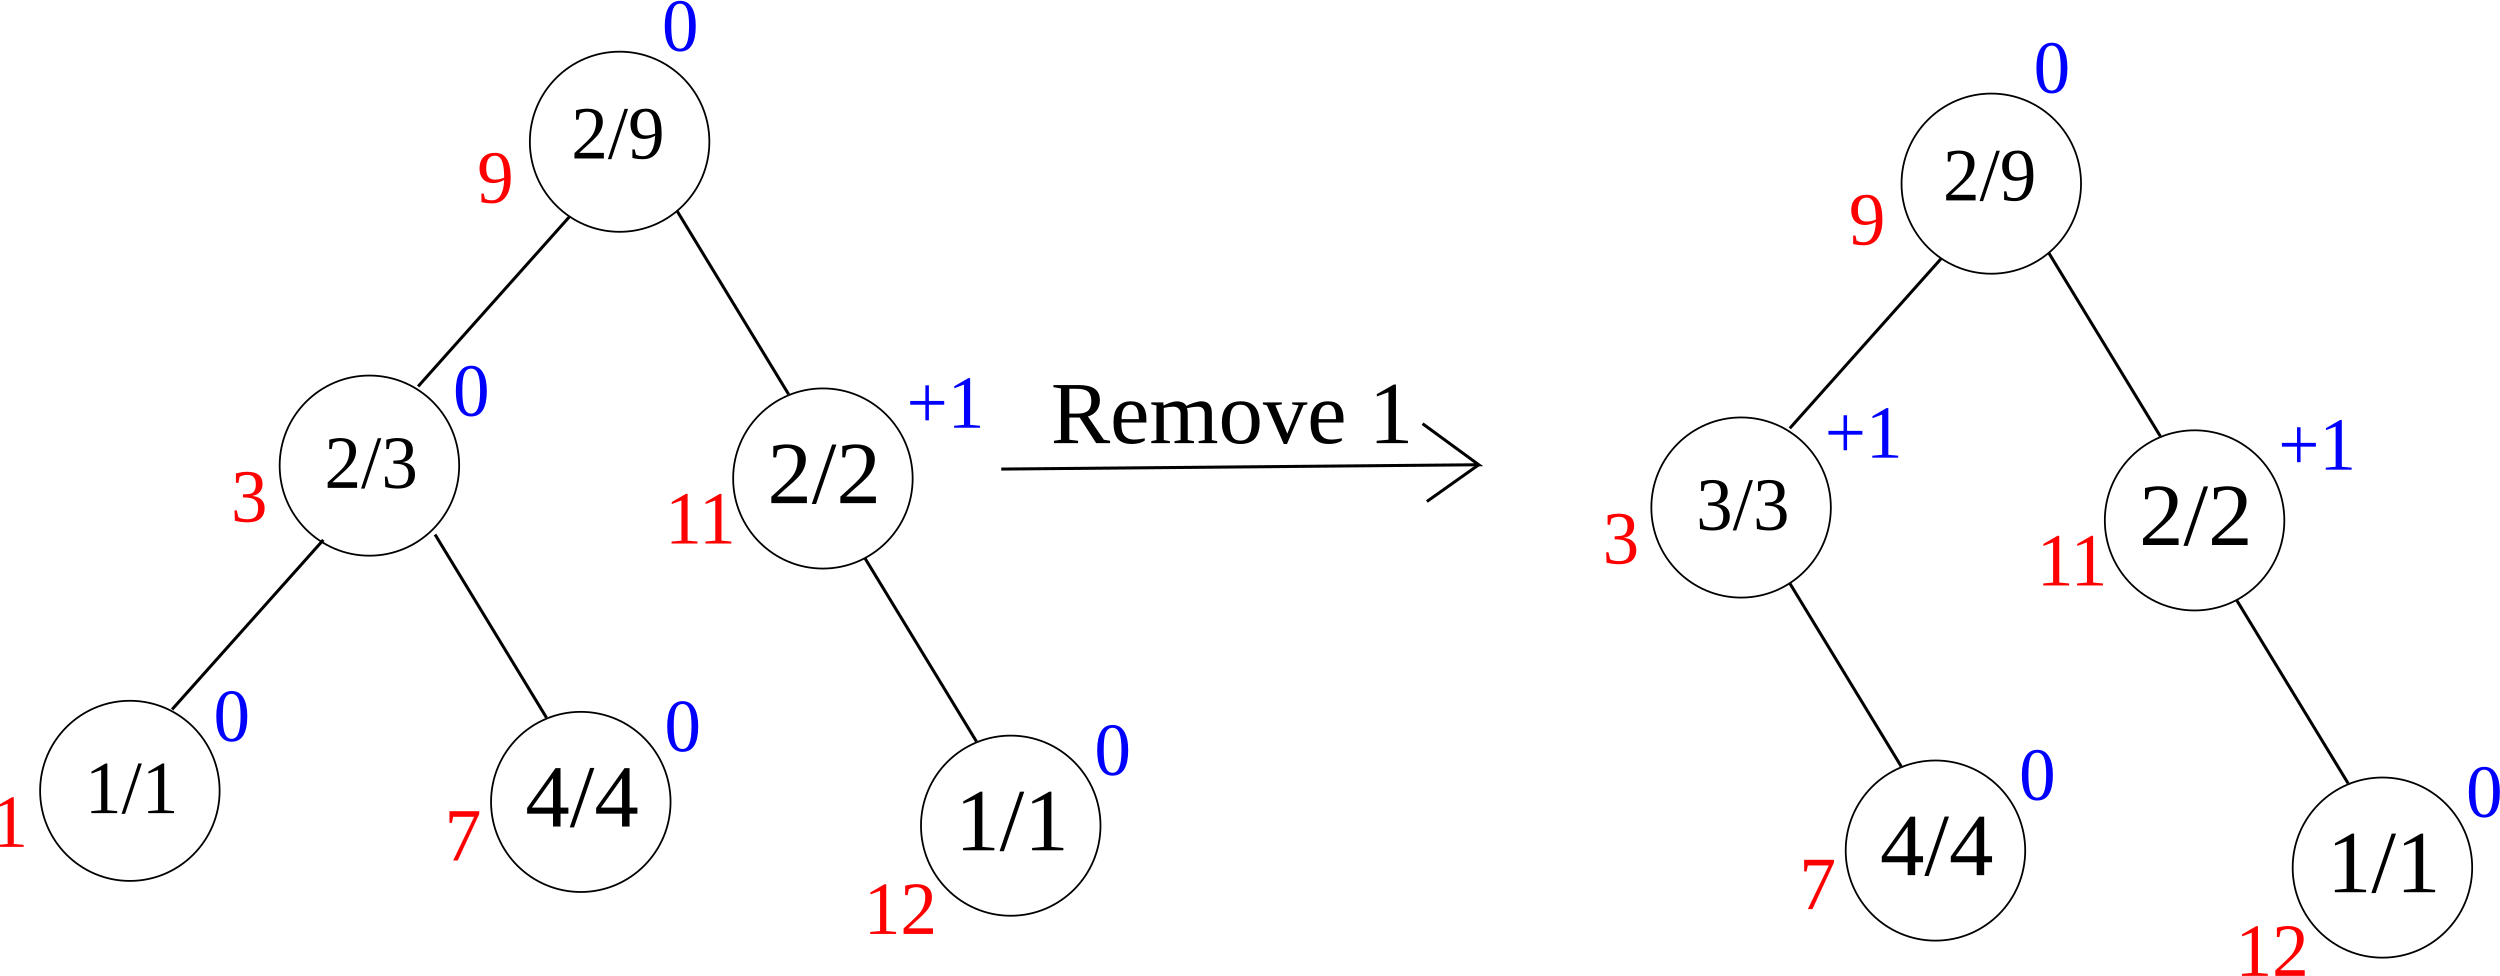
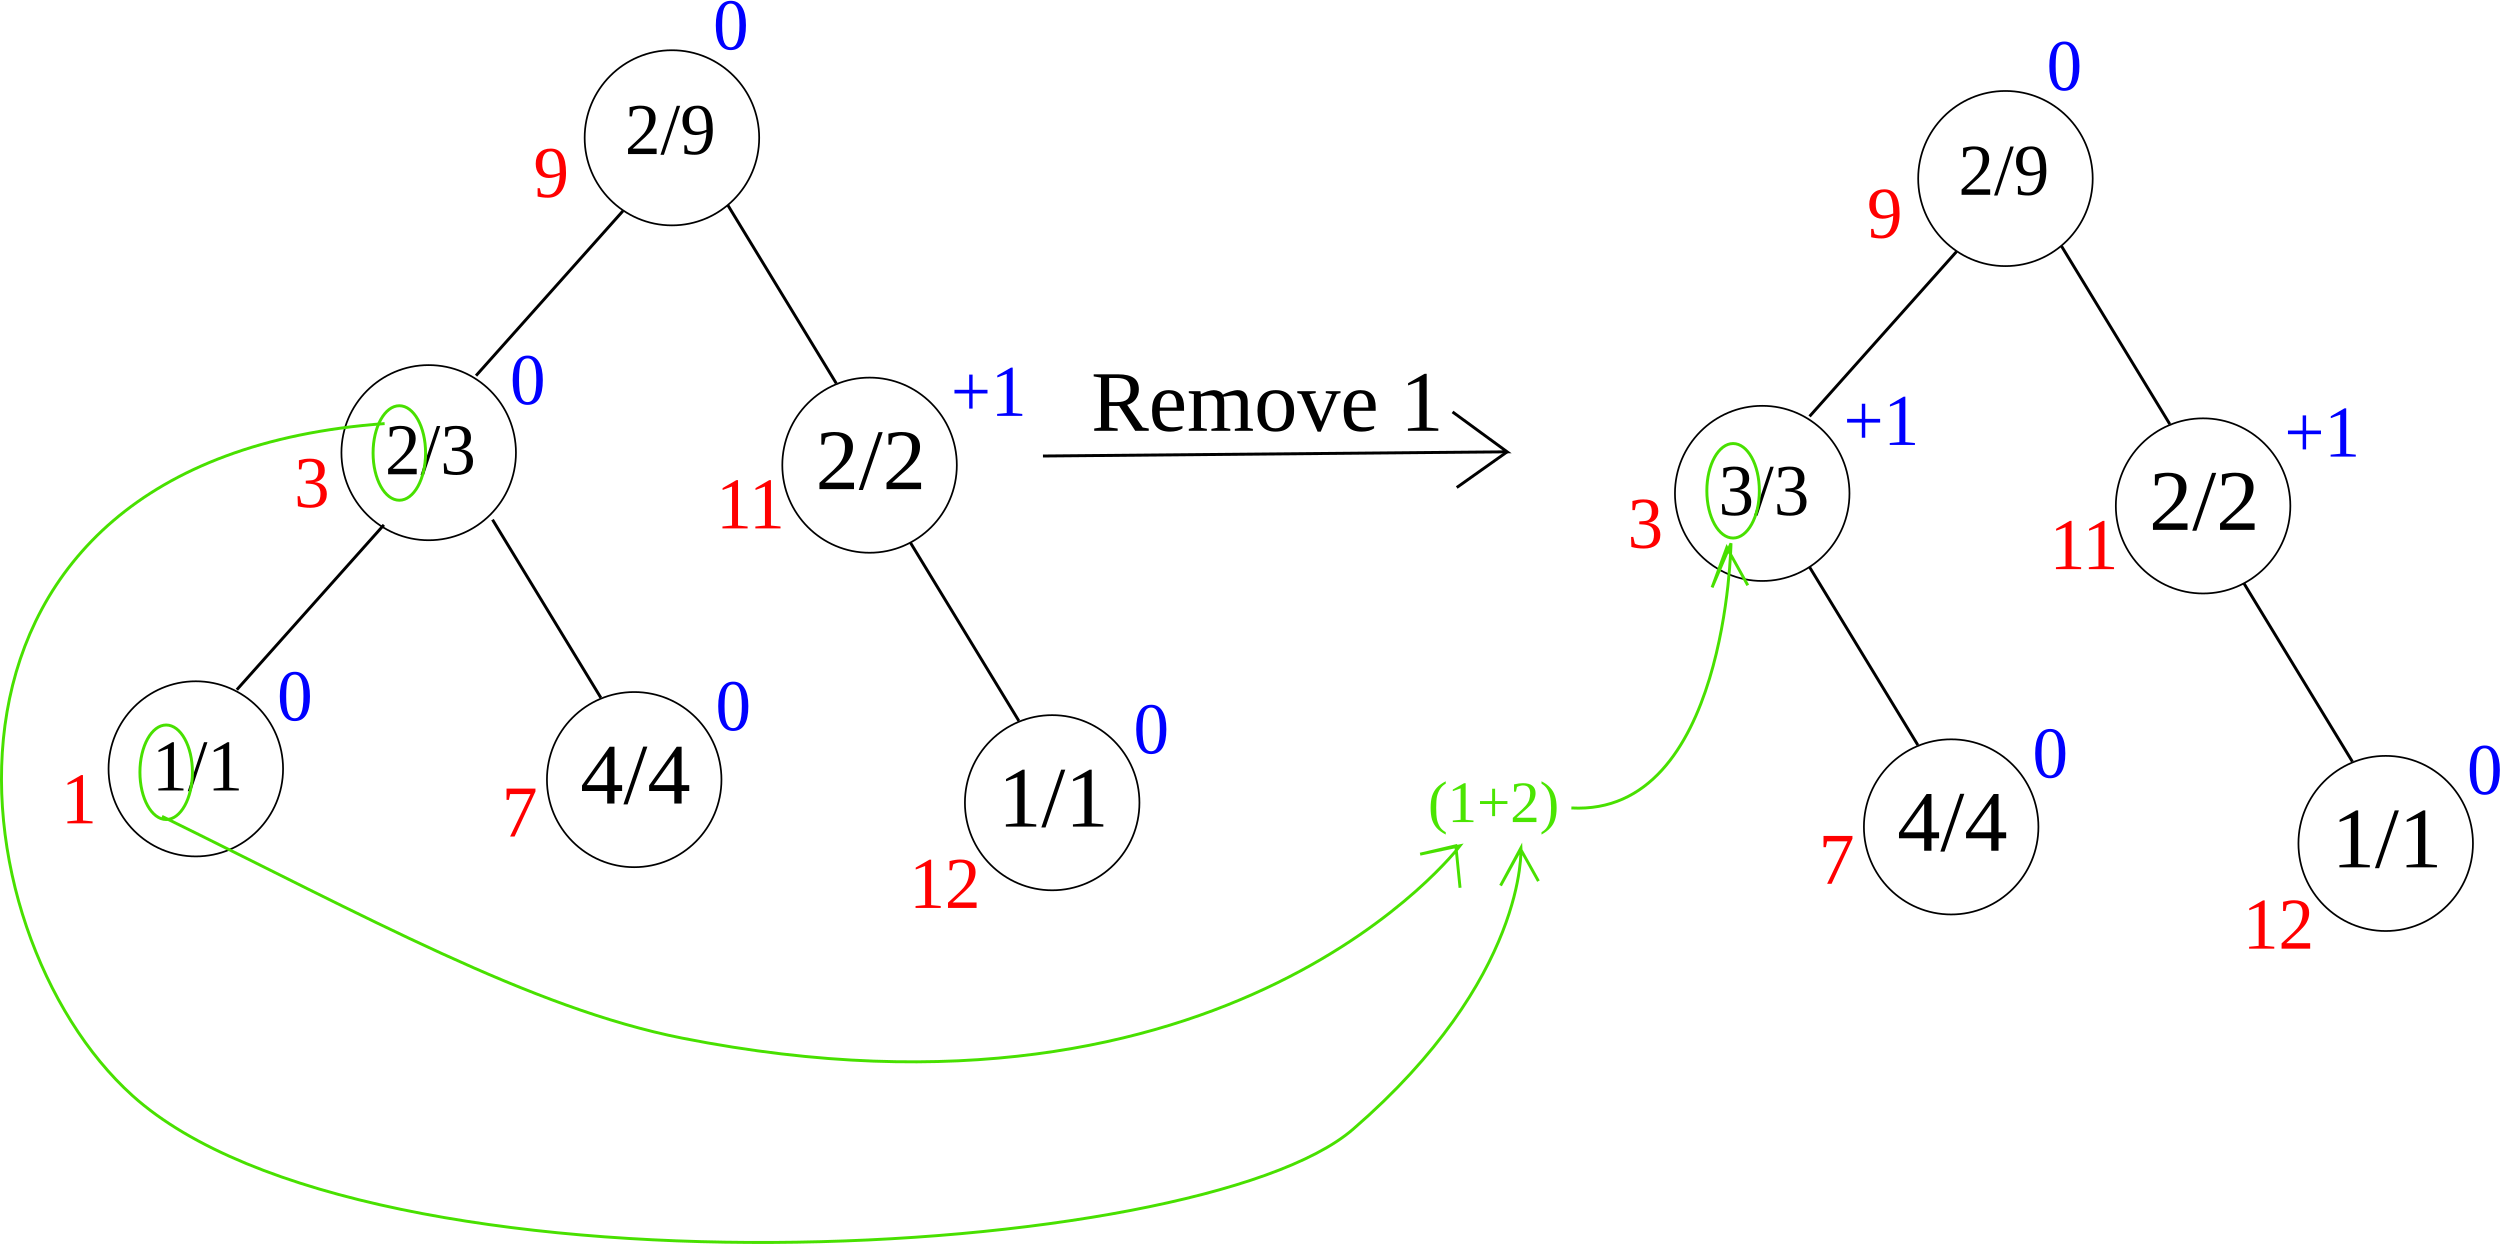
- <svg xmlns="http://www.w3.org/2000/svg" width="218.682mm" height="85.359mm" viewBox="0 0 218.682 85.359" version="1.1" id="svg972">
+ <svg xmlns="http://www.w3.org/2000/svg" width="224.94mm" height="111.924mm" viewBox="0 0 224.94 111.924" version="1.1" id="svg972">
  <defs id="defs966" />
-   <g id="layer1" transform="translate(-103.2274,-29.81108)">
+   <g id="layer1" transform="translate(-96.96916,-29.81108)">
    <path style="fill:none;stroke:#000000;stroke-width:0.265px;stroke-linecap:butt;stroke-linejoin:miter;stroke-opacity:1" d="m 190.81,70.842 41.766,-0.378 -4.914,-3.591" id="path753" />
    <path style="fill:none;stroke:#000000;stroke-width:0.265px;stroke-linecap:butt;stroke-linejoin:miter;stroke-opacity:1" d="m 232.576,70.464 -4.536,3.213" id="path755" />
    <text xml:space="preserve" style="font-style:normal;font-variant:normal;font-weight:normal;font-stretch:normal;font-size:7.761px;line-height:1.25;font-family:'Times New Roman';-inkscape-font-specification:'Times New Roman, Normal';font-variant-ligatures:normal;font-variant-caps:normal;font-variant-numeric:normal;font-feature-settings:normal;text-align:start;letter-spacing:0px;word-spacing:0px;writing-mode:lr-tb;text-anchor:start;fill:#000000;fill-opacity:1;stroke:none;stroke-width:0.265" x="195.157" y="68.574" id="text759">
      <tspan id="tspan757" x="195.157" y="68.574" style="stroke-width:0.265">Remove 1</tspan>
    </text>
    <flowRoot xml:space="preserve" id="flowRoot1133" style="font-style:normal;font-variant:normal;font-weight:normal;font-stretch:normal;font-size:29.333px;line-height:1.25;font-family:'Times New Roman';-inkscape-font-specification:'Times New Roman, Normal';font-variant-ligatures:normal;font-variant-caps:normal;font-variant-numeric:normal;font-feature-settings:normal;text-align:start;letter-spacing:0px;word-spacing:0px;writing-mode:lr-tb;text-anchor:start;fill:#000000;fill-opacity:1;stroke:none">
      <flowRegion id="flowRegion1135">
        <rect id="rect1137" width="305.714" height="241.429" x="-41.429" y="126.805" />
      </flowRegion>
      <flowPara id="flowPara1139" />
    </flowRoot>
    <ellipse style="opacity:1;fill:none;fill-opacity:1;fill-rule:nonzero;stroke:#000000;stroke-width:0.157;stroke-miterlimit:4;stroke-dasharray:none;stroke-opacity:1;paint-order:stroke markers fill" id="path815-5-2-1-4-0" cx="175.209" cy="71.666" rx="7.851" ry="7.879" />
    <text xml:space="preserve" style="font-style:normal;font-variant:normal;font-weight:normal;font-stretch:normal;font-size:7.761px;line-height:1.25;font-family:'Times New Roman';-inkscape-font-specification:'Times New Roman, Normal';font-variant-ligatures:normal;font-variant-caps:normal;font-variant-numeric:normal;font-feature-settings:normal;text-align:start;letter-spacing:0px;word-spacing:0px;writing-mode:lr-tb;text-anchor:start;fill:#000000;fill-opacity:1;stroke:none;stroke-width:0.265" x="170.356" y="73.817" id="text715-8">
      <tspan id="tspan713-2" x="170.356" y="73.817" style="stroke-width:0.265">2/2</tspan>
    </text>
    <text xml:space="preserve" style="font-style:normal;font-variant:normal;font-weight:normal;font-stretch:normal;font-size:6.488px;line-height:1.25;font-family:'Times New Roman';-inkscape-font-specification:'Times New Roman, Normal';font-variant-ligatures:normal;font-variant-caps:normal;font-variant-numeric:normal;font-feature-settings:normal;text-align:start;letter-spacing:0px;word-spacing:0px;writing-mode:lr-tb;text-anchor:start;fill:#0000ff;fill-opacity:1;stroke:none;stroke-width:0.221" x="185.152" y="66.274" id="text116-8-8-3-3" transform="scale(0.9858038,1.014401)">
      <tspan id="tspan114-5-4-8-9" x="185.152" y="66.274" style="fill:#0000ff;stroke-width:0.221">+1</tspan>
    </text>
    <text xml:space="preserve" style="font-style:normal;font-variant:normal;font-weight:normal;font-stretch:normal;font-size:6.488px;line-height:1.25;font-family:'Times New Roman';-inkscape-font-specification:'Times New Roman, Normal';font-variant-ligatures:normal;font-variant-caps:normal;font-variant-numeric:normal;font-feature-settings:normal;text-align:start;letter-spacing:0px;word-spacing:0px;writing-mode:lr-tb;text-anchor:start;fill:#ff0000;fill-opacity:1;stroke:none;stroke-width:0.221" x="163.742" y="76.257" id="text88-2-2-1" transform="scale(0.9858038,1.014401)">
      <tspan id="tspan86-9-4-9" x="163.742" y="76.257" style="fill:#ff0000;stroke-width:0.221">11</tspan>
    </text>
    <ellipse style="opacity:1;fill:none;fill-opacity:1;fill-rule:nonzero;stroke:#000000;stroke-width:0.157;stroke-miterlimit:4;stroke-dasharray:none;stroke-opacity:1;paint-order:stroke markers fill" id="path815-2-2-8" cx="157.426" cy="42.21" rx="7.851" ry="7.879" />
    <ellipse style="opacity:1;fill:none;fill-opacity:1;fill-rule:nonzero;stroke:#000000;stroke-width:0.157;stroke-miterlimit:4;stroke-dasharray:none;stroke-opacity:1;paint-order:stroke markers fill" id="path815-6-0-8-0" cx="135.541" cy="70.54" rx="7.851" ry="7.879" />
    <text xml:space="preserve" style="font-style:normal;font-variant:normal;font-weight:normal;font-stretch:normal;font-size:6.488px;line-height:1.25;font-family:'Times New Roman';-inkscape-font-specification:'Times New Roman, Normal';font-variant-ligatures:normal;font-variant-caps:normal;font-variant-numeric:normal;font-feature-settings:normal;text-align:start;letter-spacing:0px;word-spacing:0px;writing-mode:lr-tb;text-anchor:start;fill:#000000;fill-opacity:1;stroke:none;stroke-width:0.221" x="155.408" y="43.056" id="text68-5-0-2" transform="scale(0.9858038,1.014401)">
      <tspan id="tspan66-7-7-2" x="155.408" y="43.056" style="stroke-width:0.221">2/9</tspan>
    </text>
    <text xml:space="preserve" style="font-style:normal;font-variant:normal;font-weight:normal;font-stretch:normal;font-size:6.488px;line-height:1.25;font-family:'Times New Roman';-inkscape-font-specification:'Times New Roman, Normal';font-variant-ligatures:normal;font-variant-caps:normal;font-variant-numeric:normal;font-feature-settings:normal;text-align:start;letter-spacing:0px;word-spacing:0px;writing-mode:lr-tb;text-anchor:start;fill:#000000;fill-opacity:1;stroke:none;stroke-width:0.221" x="133.508" y="71.459" id="text76-5-2-7" transform="scale(0.9858038,1.014401)">
      <tspan id="tspan74-3-3-6" x="133.508" y="71.459" style="stroke-width:0.221">2/3</tspan>
    </text>
    <text xml:space="preserve" style="font-style:normal;font-variant:normal;font-weight:normal;font-stretch:normal;font-size:6.488px;line-height:1.25;font-family:'Times New Roman';-inkscape-font-specification:'Times New Roman, Normal';font-variant-ligatures:normal;font-variant-caps:normal;font-variant-numeric:normal;font-feature-settings:normal;text-align:start;letter-spacing:0px;word-spacing:0px;writing-mode:lr-tb;text-anchor:start;fill:#ff0000;fill-opacity:1;stroke:none;stroke-width:0.221" x="147.06" y="46.866" id="text88-2-6-5" transform="scale(0.9858038,1.014401)">
      <tspan id="tspan86-9-49-1" x="147.06" y="46.866" style="fill:#ff0000;stroke-width:0.221">9</tspan>
    </text>
    <text xml:space="preserve" style="font-style:normal;font-variant:normal;font-weight:normal;font-stretch:normal;font-size:6.488px;line-height:1.25;font-family:'Times New Roman';-inkscape-font-specification:'Times New Roman, Normal';font-variant-ligatures:normal;font-variant-caps:normal;font-variant-numeric:normal;font-feature-settings:normal;text-align:start;letter-spacing:0px;word-spacing:0px;writing-mode:lr-tb;text-anchor:start;fill:#ff0000;fill-opacity:1;stroke:none;stroke-width:0.221" x="125.21" y="74.369" id="text92-8-2-5" transform="scale(0.9858038,1.014401)">
      <tspan id="tspan90-4-8-3" x="125.21" y="74.369" style="fill:#ff0000;stroke-width:0.221">3</tspan>
    </text>
    <text xml:space="preserve" style="font-style:normal;font-variant:normal;font-weight:normal;font-stretch:normal;font-size:6.488px;line-height:1.25;font-family:'Times New Roman';-inkscape-font-specification:'Times New Roman, Normal';font-variant-ligatures:normal;font-variant-caps:normal;font-variant-numeric:normal;font-feature-settings:normal;text-align:start;letter-spacing:0px;word-spacing:0px;writing-mode:lr-tb;text-anchor:start;fill:#0000ff;fill-opacity:1;stroke:none;stroke-width:0.221" x="163.448" y="33.772" id="text104-0-3-3" transform="scale(0.9858038,1.014401)">
      <tspan id="tspan102-9-6-0" x="163.448" y="33.772" style="fill:#0000ff;stroke-width:0.221">0</tspan>
      <tspan x="163.448" y="41.882" style="fill:#0000ff;stroke-width:0.221" id="tspan1131-0" />
    </text>
    <text xml:space="preserve" style="font-style:normal;font-variant:normal;font-weight:normal;font-stretch:normal;font-size:6.488px;line-height:1.25;font-family:'Times New Roman';-inkscape-font-specification:'Times New Roman, Normal';font-variant-ligatures:normal;font-variant-caps:normal;font-variant-numeric:normal;font-feature-settings:normal;text-align:start;letter-spacing:0px;word-spacing:0px;writing-mode:lr-tb;text-anchor:start;fill:#0000ff;fill-opacity:1;stroke:none;stroke-width:0.221" x="144.912" y="65.241" id="text116-8-8-8-9" transform="scale(0.9858038,1.014401)">
      <tspan id="tspan114-5-4-2-0" x="144.912" y="65.241" style="fill:#0000ff;stroke-width:0.221">0</tspan>
    </text>
    <path style="fill:none;stroke:#000000;stroke-width:0.265px;stroke-linecap:butt;stroke-linejoin:miter;stroke-opacity:1" d="M 153.031,48.777 139.801,63.611" id="path956-6-2" />
    <path style="fill:none;stroke:#000000;stroke-width:0.265px;stroke-linecap:butt;stroke-linejoin:miter;stroke-opacity:1" d="m 162.46,48.275 9.755,16.036" id="path1129-8" />
    <flowRoot xml:space="preserve" id="flowRoot1225" style="font-style:normal;font-variant:normal;font-weight:normal;font-stretch:normal;font-size:29.333px;line-height:1.25;font-family:'Times New Roman';-inkscape-font-specification:'Times New Roman, Normal';font-variant-ligatures:normal;font-variant-caps:normal;font-variant-numeric:normal;font-feature-settings:normal;text-align:start;letter-spacing:0px;word-spacing:0px;writing-mode:lr-tb;text-anchor:start;fill:#000000;fill-opacity:1;stroke:none">
      <flowRegion id="flowRegion1227">
        <rect id="rect1229" width="182.857" height="149.286" x="407.143" y="203.948" />
      </flowRegion>
      <flowPara id="flowPara1231" />
    </flowRoot>
    <ellipse style="opacity:1;fill:none;fill-opacity:1;fill-rule:nonzero;stroke:#000000;stroke-width:0.157;stroke-miterlimit:4;stroke-dasharray:none;stroke-opacity:1;paint-order:stroke markers fill" id="path815-6-0-8-0-7" cx="114.587" cy="98.989" rx="7.851" ry="7.879" />
    <text xml:space="preserve" style="font-style:normal;font-variant:normal;font-weight:normal;font-stretch:normal;font-size:6.488px;line-height:1.25;font-family:'Times New Roman';-inkscape-font-specification:'Times New Roman, Normal';font-variant-ligatures:normal;font-variant-caps:normal;font-variant-numeric:normal;font-feature-settings:normal;text-align:start;letter-spacing:0px;word-spacing:0px;writing-mode:lr-tb;text-anchor:start;fill:#000000;fill-opacity:1;stroke:none;stroke-width:0.221" x="112.252" y="99.504" id="text76-5-2-7-7" transform="scale(0.9858038,1.014401)">
      <tspan id="tspan74-3-3-6-0" x="112.252" y="99.504" style="stroke-width:0.221">1/1</tspan>
    </text>
    <text xml:space="preserve" style="font-style:normal;font-variant:normal;font-weight:normal;font-stretch:normal;font-size:6.488px;line-height:1.25;font-family:'Times New Roman';-inkscape-font-specification:'Times New Roman, Normal';font-variant-ligatures:normal;font-variant-caps:normal;font-variant-numeric:normal;font-feature-settings:normal;text-align:start;letter-spacing:0px;word-spacing:0px;writing-mode:lr-tb;text-anchor:start;fill:#ff0000;fill-opacity:1;stroke:none;stroke-width:0.221" x="103.954" y="102.414" id="text92-8-2-5-0" transform="scale(0.9858038,1.014401)">
      <tspan id="tspan90-4-8-3-4" x="103.954" y="102.414" style="fill:#ff0000;stroke-width:0.221">1</tspan>
    </text>
    <text xml:space="preserve" style="font-style:normal;font-variant:normal;font-weight:normal;font-stretch:normal;font-size:6.488px;line-height:1.25;font-family:'Times New Roman';-inkscape-font-specification:'Times New Roman, Normal';font-variant-ligatures:normal;font-variant-caps:normal;font-variant-numeric:normal;font-feature-settings:normal;text-align:start;letter-spacing:0px;word-spacing:0px;writing-mode:lr-tb;text-anchor:start;fill:#0000ff;fill-opacity:1;stroke:none;stroke-width:0.221" x="123.656" y="93.286" id="text116-8-8-8-9-7" transform="scale(0.9858038,1.014401)">
      <tspan id="tspan114-5-4-2-0-3" x="123.656" y="93.286" style="fill:#0000ff;stroke-width:0.221">0</tspan>
    </text>
    <path style="fill:none;stroke:#000000;stroke-width:0.265px;stroke-linecap:butt;stroke-linejoin:miter;stroke-opacity:1" d="m 131.509,77.037 -13.23,14.833" id="path956-6-2-3" />
    <text xml:space="preserve" style="font-style:normal;font-variant:normal;font-weight:normal;font-stretch:normal;font-size:7.761px;line-height:1.25;font-family:'Times New Roman';-inkscape-font-specification:'Times New Roman, Normal';font-variant-ligatures:normal;font-variant-caps:normal;font-variant-numeric:normal;font-feature-settings:normal;text-align:start;letter-spacing:0px;word-spacing:0px;writing-mode:lr-tb;text-anchor:start;fill:#000000;fill-opacity:1;stroke:none;stroke-width:0.265" x="134.282" y="89.371" id="text4800">
      <tspan id="tspan4798" x="134.282" y="96.26" style="stroke-width:0.265" />
    </text>
    <ellipse style="opacity:1;fill:none;fill-opacity:1;fill-rule:nonzero;stroke:#000000;stroke-width:0.157;stroke-miterlimit:4;stroke-dasharray:none;stroke-opacity:1;paint-order:stroke markers fill" id="path815-5-2-1-4-0-3" cx="154.032" cy="99.957" rx="7.851" ry="7.879" />
    <text xml:space="preserve" style="font-style:normal;font-variant:normal;font-weight:normal;font-stretch:normal;font-size:7.761px;line-height:1.25;font-family:'Times New Roman';-inkscape-font-specification:'Times New Roman, Normal';font-variant-ligatures:normal;font-variant-caps:normal;font-variant-numeric:normal;font-feature-settings:normal;text-align:start;letter-spacing:0px;word-spacing:0px;writing-mode:lr-tb;text-anchor:start;fill:#000000;fill-opacity:1;stroke:none;stroke-width:0.265" x="149.179" y="102.108" id="text715-8-8">
      <tspan id="tspan713-2-8" x="149.179" y="102.108" style="stroke-width:0.265">4/4</tspan>
    </text>
    <text xml:space="preserve" style="font-style:normal;font-variant:normal;font-weight:normal;font-stretch:normal;font-size:6.488px;line-height:1.25;font-family:'Times New Roman';-inkscape-font-specification:'Times New Roman, Normal';font-variant-ligatures:normal;font-variant-caps:normal;font-variant-numeric:normal;font-feature-settings:normal;text-align:start;letter-spacing:0px;word-spacing:0px;writing-mode:lr-tb;text-anchor:start;fill:#0000ff;fill-opacity:1;stroke:none;stroke-width:0.221" x="163.669" y="94.163" id="text116-8-8-3-3-3" transform="scale(0.9858038,1.014401)">
      <tspan id="tspan114-5-4-8-9-7" x="163.669" y="94.163" style="fill:#0000ff;stroke-width:0.221">0</tspan>
    </text>
    <text xml:space="preserve" style="font-style:normal;font-variant:normal;font-weight:normal;font-stretch:normal;font-size:6.488px;line-height:1.25;font-family:'Times New Roman';-inkscape-font-specification:'Times New Roman, Normal';font-variant-ligatures:normal;font-variant-caps:normal;font-variant-numeric:normal;font-feature-settings:normal;text-align:start;letter-spacing:0px;word-spacing:0px;writing-mode:lr-tb;text-anchor:start;fill:#ff0000;fill-opacity:1;stroke:none;stroke-width:0.221" x="144.177" y="103.588" id="text88-2-2-1-1" transform="scale(0.9858038,1.014401)">
      <tspan id="tspan86-9-4-9-4" x="144.177" y="103.588" style="fill:#ff0000;stroke-width:0.221">7</tspan>
    </text>
    <path style="fill:none;stroke:#000000;stroke-width:0.265px;stroke-linecap:butt;stroke-linejoin:miter;stroke-opacity:1" d="m 141.282,76.566 9.755,16.036" id="path1129-8-0" />
    <ellipse style="opacity:1;fill:none;fill-opacity:1;fill-rule:nonzero;stroke:#000000;stroke-width:0.157;stroke-miterlimit:4;stroke-dasharray:none;stroke-opacity:1;paint-order:stroke markers fill" id="path815-5-2-1-4-0-4" cx="191.64" cy="102.036" rx="7.851" ry="7.879" />
    <text xml:space="preserve" style="font-style:normal;font-variant:normal;font-weight:normal;font-stretch:normal;font-size:7.761px;line-height:1.25;font-family:'Times New Roman';-inkscape-font-specification:'Times New Roman, Normal';font-variant-ligatures:normal;font-variant-caps:normal;font-variant-numeric:normal;font-feature-settings:normal;text-align:start;letter-spacing:0px;word-spacing:0px;writing-mode:lr-tb;text-anchor:start;fill:#000000;fill-opacity:1;stroke:none;stroke-width:0.265" x="186.787" y="104.187" id="text715-8-0">
      <tspan id="tspan713-2-2" x="186.787" y="104.187" style="stroke-width:0.265">1/1</tspan>
    </text>
    <text xml:space="preserve" style="font-style:normal;font-variant:normal;font-weight:normal;font-stretch:normal;font-size:6.488px;line-height:1.25;font-family:'Times New Roman';-inkscape-font-specification:'Times New Roman, Normal';font-variant-ligatures:normal;font-variant-caps:normal;font-variant-numeric:normal;font-feature-settings:normal;text-align:start;letter-spacing:0px;word-spacing:0px;writing-mode:lr-tb;text-anchor:start;fill:#0000ff;fill-opacity:1;stroke:none;stroke-width:0.221" x="201.819" y="96.213" id="text116-8-8-3-3-32" transform="scale(0.9858038,1.014401)">
      <tspan id="tspan114-5-4-8-9-1" x="201.819" y="96.213" style="fill:#0000ff;stroke-width:0.221">0</tspan>
    </text>
    <text xml:space="preserve" style="font-style:normal;font-variant:normal;font-weight:normal;font-stretch:normal;font-size:6.488px;line-height:1.25;font-family:'Times New Roman';-inkscape-font-specification:'Times New Roman, Normal';font-variant-ligatures:normal;font-variant-caps:normal;font-variant-numeric:normal;font-feature-settings:normal;text-align:start;letter-spacing:0px;word-spacing:0px;writing-mode:lr-tb;text-anchor:start;fill:#ff0000;fill-opacity:1;stroke:none;stroke-width:0.221" x="181.368" y="109.922" id="text88-2-2-1-7" transform="scale(0.9858038,1.014401)">
      <tspan id="tspan86-9-4-9-3" x="181.368" y="109.922" style="fill:#ff0000;stroke-width:0.221">12</tspan>
    </text>
    <path style="fill:none;stroke:#000000;stroke-width:0.265px;stroke-linecap:butt;stroke-linejoin:miter;stroke-opacity:1" d="m 178.891,78.645 9.755,16.036" id="path1129-8-5" />
    <flowRoot xml:space="preserve" id="flowRoot7075" style="font-style:normal;font-variant:normal;font-weight:normal;font-stretch:normal;font-size:29.333px;line-height:1.25;font-family:'Times New Roman';-inkscape-font-specification:'Times New Roman, Normal';font-variant-ligatures:normal;font-variant-caps:normal;font-variant-numeric:normal;font-feature-settings:normal;text-align:start;letter-spacing:0px;word-spacing:0px;writing-mode:lr-tb;text-anchor:start;fill:#000000;fill-opacity:1;stroke:none" transform="matrix(0.2645833,0,0,0.2645833,103.2274,29.81108)">
      <flowRegion id="flowRegion7077">
        <rect id="rect7079" width="412.857" height="435" x="-22.857" y="-18.463" />
      </flowRegion>
      <flowPara id="flowPara7081" />
    </flowRoot>
    <ellipse style="opacity:1;fill:none;fill-opacity:1;fill-rule:nonzero;stroke:#000000;stroke-width:0.157;stroke-miterlimit:4;stroke-dasharray:none;stroke-opacity:1;paint-order:stroke markers fill" id="path815-5-2-1-4-0-0" cx="295.194" cy="75.331" rx="7.851" ry="7.879" />
    <text xml:space="preserve" style="font-style:normal;font-variant:normal;font-weight:normal;font-stretch:normal;font-size:7.761px;line-height:1.25;font-family:'Times New Roman';-inkscape-font-specification:'Times New Roman, Normal';font-variant-ligatures:normal;font-variant-caps:normal;font-variant-numeric:normal;font-feature-settings:normal;text-align:start;letter-spacing:0px;word-spacing:0px;writing-mode:lr-tb;text-anchor:start;fill:#000000;fill-opacity:1;stroke:none;stroke-width:0.265" x="290.341" y="77.482" id="text715-8-85">
      <tspan id="tspan713-2-0" x="290.341" y="77.482" style="stroke-width:0.265">2/2</tspan>
    </text>
    <text xml:space="preserve" style="font-style:normal;font-variant:normal;font-weight:normal;font-stretch:normal;font-size:6.488px;line-height:1.25;font-family:'Times New Roman';-inkscape-font-specification:'Times New Roman, Normal';font-variant-ligatures:normal;font-variant-caps:normal;font-variant-numeric:normal;font-feature-settings:normal;text-align:start;letter-spacing:0px;word-spacing:0px;writing-mode:lr-tb;text-anchor:start;fill:#0000ff;fill-opacity:1;stroke:none;stroke-width:0.221" x="306.865" y="69.887" id="text116-8-8-3-3-34" transform="scale(0.9858038,1.014401)">
      <tspan id="tspan114-5-4-8-9-8" x="306.865" y="69.887" style="fill:#0000ff;stroke-width:0.221">+1</tspan>
    </text>
    <text xml:space="preserve" style="font-style:normal;font-variant:normal;font-weight:normal;font-stretch:normal;font-size:6.488px;line-height:1.25;font-family:'Times New Roman';-inkscape-font-specification:'Times New Roman, Normal';font-variant-ligatures:normal;font-variant-caps:normal;font-variant-numeric:normal;font-feature-settings:normal;text-align:start;letter-spacing:0px;word-spacing:0px;writing-mode:lr-tb;text-anchor:start;fill:#ff0000;fill-opacity:1;stroke:none;stroke-width:0.221" x="285.455" y="79.871" id="text88-2-2-1-6" transform="scale(0.9858038,1.014401)">
      <tspan id="tspan86-9-4-9-6" x="285.455" y="79.871" style="fill:#ff0000;stroke-width:0.221">11</tspan>
    </text>
    <ellipse style="opacity:1;fill:none;fill-opacity:1;fill-rule:nonzero;stroke:#000000;stroke-width:0.157;stroke-miterlimit:4;stroke-dasharray:none;stroke-opacity:1;paint-order:stroke markers fill" id="path815-2-2-8-2" cx="277.411" cy="45.875" rx="7.851" ry="7.879" />
    <ellipse style="opacity:1;fill:none;fill-opacity:1;fill-rule:nonzero;stroke:#000000;stroke-width:0.157;stroke-miterlimit:4;stroke-dasharray:none;stroke-opacity:1;paint-order:stroke markers fill" id="path815-6-0-8-0-2" cx="255.526" cy="74.205" rx="7.851" ry="7.879" />
    <text xml:space="preserve" style="font-style:normal;font-variant:normal;font-weight:normal;font-stretch:normal;font-size:6.488px;line-height:1.25;font-family:'Times New Roman';-inkscape-font-specification:'Times New Roman, Normal';font-variant-ligatures:normal;font-variant-caps:normal;font-variant-numeric:normal;font-feature-settings:normal;text-align:start;letter-spacing:0px;word-spacing:0px;writing-mode:lr-tb;text-anchor:start;fill:#000000;fill-opacity:1;stroke:none;stroke-width:0.221" x="277.121" y="46.669" id="text68-5-0-2-1" transform="scale(0.9858038,1.014401)">
      <tspan id="tspan66-7-7-2-9" x="277.121" y="46.669" style="stroke-width:0.221">2/9</tspan>
    </text>
    <text xml:space="preserve" style="font-style:normal;font-variant:normal;font-weight:normal;font-stretch:normal;font-size:6.488px;line-height:1.25;font-family:'Times New Roman';-inkscape-font-specification:'Times New Roman, Normal';font-variant-ligatures:normal;font-variant-caps:normal;font-variant-numeric:normal;font-feature-settings:normal;text-align:start;letter-spacing:0px;word-spacing:0px;writing-mode:lr-tb;text-anchor:start;fill:#000000;fill-opacity:1;stroke:none;stroke-width:0.221" x="255.22" y="75.072" id="text76-5-2-7-8" transform="scale(0.9858038,1.014401)">
      <tspan id="tspan74-3-3-6-1" x="255.22" y="75.072" style="stroke-width:0.221">3/3</tspan>
    </text>
    <text xml:space="preserve" style="font-style:normal;font-variant:normal;font-weight:normal;font-stretch:normal;font-size:6.488px;line-height:1.25;font-family:'Times New Roman';-inkscape-font-specification:'Times New Roman, Normal';font-variant-ligatures:normal;font-variant-caps:normal;font-variant-numeric:normal;font-feature-settings:normal;text-align:start;letter-spacing:0px;word-spacing:0px;writing-mode:lr-tb;text-anchor:start;fill:#ff0000;fill-opacity:1;stroke:none;stroke-width:0.221" x="268.772" y="50.479" id="text88-2-6-5-6" transform="scale(0.9858038,1.014401)">
      <tspan id="tspan86-9-49-1-6" x="268.772" y="50.479" style="fill:#ff0000;stroke-width:0.221">9</tspan>
    </text>
    <text xml:space="preserve" style="font-style:normal;font-variant:normal;font-weight:normal;font-stretch:normal;font-size:6.488px;line-height:1.25;font-family:'Times New Roman';-inkscape-font-specification:'Times New Roman, Normal';font-variant-ligatures:normal;font-variant-caps:normal;font-variant-numeric:normal;font-feature-settings:normal;text-align:start;letter-spacing:0px;word-spacing:0px;writing-mode:lr-tb;text-anchor:start;fill:#ff0000;fill-opacity:1;stroke:none;stroke-width:0.221" x="246.922" y="77.982" id="text92-8-2-5-6" transform="scale(0.9858038,1.014401)">
      <tspan id="tspan90-4-8-3-1" x="246.922" y="77.982" style="fill:#ff0000;stroke-width:0.221">3</tspan>
    </text>
    <text xml:space="preserve" style="font-style:normal;font-variant:normal;font-weight:normal;font-stretch:normal;font-size:6.488px;line-height:1.25;font-family:'Times New Roman';-inkscape-font-specification:'Times New Roman, Normal';font-variant-ligatures:normal;font-variant-caps:normal;font-variant-numeric:normal;font-feature-settings:normal;text-align:start;letter-spacing:0px;word-spacing:0px;writing-mode:lr-tb;text-anchor:start;fill:#0000ff;fill-opacity:1;stroke:none;stroke-width:0.221" x="285.161" y="37.385" id="text104-0-3-3-3" transform="scale(0.9858038,1.014401)">
      <tspan id="tspan102-9-6-0-1" x="285.161" y="37.385" style="fill:#0000ff;stroke-width:0.221">0</tspan>
      <tspan x="285.161" y="45.495" style="fill:#0000ff;stroke-width:0.221" id="tspan1131-0-0" />
    </text>
    <text xml:space="preserve" style="font-style:normal;font-variant:normal;font-weight:normal;font-stretch:normal;font-size:6.488px;line-height:1.25;font-family:'Times New Roman';-inkscape-font-specification:'Times New Roman, Normal';font-variant-ligatures:normal;font-variant-caps:normal;font-variant-numeric:normal;font-feature-settings:normal;text-align:start;letter-spacing:0px;word-spacing:0px;writing-mode:lr-tb;text-anchor:start;fill:#0000ff;fill-opacity:1;stroke:none;stroke-width:0.221" x="266.625" y="68.855" id="text116-8-8-8-9-76" transform="scale(0.9858038,1.014401)">
      <tspan id="tspan114-5-4-2-0-6" x="266.625" y="68.855" style="fill:#0000ff;stroke-width:0.221">+1</tspan>
    </text>
    <path style="fill:none;stroke:#000000;stroke-width:0.265px;stroke-linecap:butt;stroke-linejoin:miter;stroke-opacity:1" d="M 273.015,52.442 259.786,67.276" id="path956-6-2-0" />
    <path style="fill:none;stroke:#000000;stroke-width:0.265px;stroke-linecap:butt;stroke-linejoin:miter;stroke-opacity:1" d="m 282.444,51.94 9.755,16.036" id="path1129-8-6" />
    <ellipse style="opacity:1;fill:none;fill-opacity:1;fill-rule:nonzero;stroke:#000000;stroke-width:0.157;stroke-miterlimit:4;stroke-dasharray:none;stroke-opacity:1;paint-order:stroke markers fill" id="path815-5-2-1-4-0-4-1" cx="311.625" cy="105.701" rx="7.851" ry="7.879" />
    <text xml:space="preserve" style="font-style:normal;font-variant:normal;font-weight:normal;font-stretch:normal;font-size:7.761px;line-height:1.25;font-family:'Times New Roman';-inkscape-font-specification:'Times New Roman, Normal';font-variant-ligatures:normal;font-variant-caps:normal;font-variant-numeric:normal;font-feature-settings:normal;text-align:start;letter-spacing:0px;word-spacing:0px;writing-mode:lr-tb;text-anchor:start;fill:#000000;fill-opacity:1;stroke:none;stroke-width:0.265" x="306.772" y="107.852" id="text715-8-0-5">
      <tspan id="tspan713-2-2-4" x="306.772" y="107.852" style="stroke-width:0.265">1/1</tspan>
    </text>
    <text xml:space="preserve" style="font-style:normal;font-variant:normal;font-weight:normal;font-stretch:normal;font-size:6.488px;line-height:1.25;font-family:'Times New Roman';-inkscape-font-specification:'Times New Roman, Normal';font-variant-ligatures:normal;font-variant-caps:normal;font-variant-numeric:normal;font-feature-settings:normal;text-align:start;letter-spacing:0px;word-spacing:0px;writing-mode:lr-tb;text-anchor:start;fill:#0000ff;fill-opacity:1;stroke:none;stroke-width:0.221" x="323.532" y="99.826" id="text116-8-8-3-3-32-6" transform="scale(0.9858038,1.014401)">
      <tspan id="tspan114-5-4-8-9-1-8" x="323.532" y="99.826" style="fill:#0000ff;stroke-width:0.221">0</tspan>
    </text>
    <text xml:space="preserve" style="font-style:normal;font-variant:normal;font-weight:normal;font-stretch:normal;font-size:6.488px;line-height:1.25;font-family:'Times New Roman';-inkscape-font-specification:'Times New Roman, Normal';font-variant-ligatures:normal;font-variant-caps:normal;font-variant-numeric:normal;font-feature-settings:normal;text-align:start;letter-spacing:0px;word-spacing:0px;writing-mode:lr-tb;text-anchor:start;fill:#ff0000;fill-opacity:1;stroke:none;stroke-width:0.221" x="303.081" y="113.536" id="text88-2-2-1-7-7" transform="scale(0.9858038,1.014401)">
      <tspan id="tspan86-9-4-9-3-2" x="303.081" y="113.536" style="fill:#ff0000;stroke-width:0.221">12</tspan>
    </text>
    <path style="fill:none;stroke:#000000;stroke-width:0.265px;stroke-linecap:butt;stroke-linejoin:miter;stroke-opacity:1" d="m 298.876,82.31 9.755,16.036" id="path1129-8-5-4" />
    <flowRoot xml:space="preserve" id="flowRoot7960" style="font-style:normal;font-variant:normal;font-weight:normal;font-stretch:normal;font-size:29.333px;line-height:1.25;font-family:'Times New Roman';-inkscape-font-specification:'Times New Roman, Normal';font-variant-ligatures:normal;font-variant-caps:normal;font-variant-numeric:normal;font-feature-settings:normal;text-align:start;letter-spacing:0px;word-spacing:0px;writing-mode:lr-tb;text-anchor:start;fill:#000000;fill-opacity:1;stroke:none" transform="matrix(0.2645833,0,0,0.2645833,103.2274,29.81108)">
      <flowRegion id="flowRegion7962">
        <rect id="rect7964" width="172.857" height="132.857" x="35.714" y="287.793" />
      </flowRegion>
      <flowPara id="flowPara7966" />
    </flowRoot>
-     <flowRoot xml:space="preserve" id="flowRoot12342" style="fill:black;fill-opacity:1;stroke:none;font-family:'Times New Roman';font-style:normal;font-weight:normal;font-size:29.333px;line-height:1.25;letter-spacing:0px;word-spacing:0px;-inkscape-font-specification:'Times New Roman, Normal';font-stretch:normal;font-variant:normal;text-anchor:start;text-align:start;writing-mode:lr;font-variant-ligatures:normal;font-variant-caps:normal;font-variant-numeric:normal;font-feature-settings:normal">
+     <flowRoot xml:space="preserve" id="flowRoot12342" style="font-style:normal;font-variant:normal;font-weight:normal;font-stretch:normal;font-size:29.333px;line-height:1.25;font-family:'Times New Roman';-inkscape-font-specification:'Times New Roman, Normal';font-variant-ligatures:normal;font-variant-caps:normal;font-variant-numeric:normal;font-feature-settings:normal;text-align:start;letter-spacing:0px;word-spacing:0px;writing-mode:lr-tb;text-anchor:start;fill:#000000;fill-opacity:1;stroke:none">
      <flowRegion id="flowRegion12344">
        <rect id="rect12346" width="178.571" height="131.429" x="421.429" y="187.619" />
      </flowRegion>
      <flowPara id="flowPara12348" />
    </flowRoot>
    <ellipse style="opacity:1;fill:none;fill-opacity:1;fill-rule:nonzero;stroke:#000000;stroke-width:0.157;stroke-miterlimit:4;stroke-dasharray:none;stroke-opacity:1;paint-order:stroke markers fill" id="path815-5-2-1-4-0-3-7" cx="272.527" cy="104.212" rx="7.851" ry="7.879" />
    <text xml:space="preserve" style="font-style:normal;font-variant:normal;font-weight:normal;font-stretch:normal;font-size:7.761px;line-height:1.25;font-family:'Times New Roman';-inkscape-font-specification:'Times New Roman, Normal';font-variant-ligatures:normal;font-variant-caps:normal;font-variant-numeric:normal;font-feature-settings:normal;text-align:start;letter-spacing:0px;word-spacing:0px;writing-mode:lr-tb;text-anchor:start;fill:#000000;fill-opacity:1;stroke:none;stroke-width:0.265" x="267.674" y="106.363" id="text715-8-8-9">
      <tspan id="tspan713-2-8-0" x="267.674" y="106.363" style="stroke-width:0.265">4/4</tspan>
    </text>
    <text xml:space="preserve" style="font-style:normal;font-variant:normal;font-weight:normal;font-stretch:normal;font-size:6.488px;line-height:1.25;font-family:'Times New Roman';-inkscape-font-specification:'Times New Roman, Normal';font-variant-ligatures:normal;font-variant-caps:normal;font-variant-numeric:normal;font-feature-settings:normal;text-align:start;letter-spacing:0px;word-spacing:0px;writing-mode:lr-tb;text-anchor:start;fill:#0000ff;fill-opacity:1;stroke:none;stroke-width:0.221" x="283.871" y="98.358" id="text116-8-8-3-3-3-0" transform="scale(0.9858038,1.014401)">
      <tspan id="tspan114-5-4-8-9-7-5" x="283.871" y="98.358" style="fill:#0000ff;stroke-width:0.221">0</tspan>
    </text>
    <text xml:space="preserve" style="font-style:normal;font-variant:normal;font-weight:normal;font-stretch:normal;font-size:6.488px;line-height:1.25;font-family:'Times New Roman';-inkscape-font-specification:'Times New Roman, Normal';font-variant-ligatures:normal;font-variant-caps:normal;font-variant-numeric:normal;font-feature-settings:normal;text-align:start;letter-spacing:0px;word-spacing:0px;writing-mode:lr-tb;text-anchor:start;fill:#ff0000;fill-opacity:1;stroke:none;stroke-width:0.221" x="264.379" y="107.783" id="text88-2-2-1-1-3" transform="scale(0.9858038,1.014401)">
      <tspan id="tspan86-9-4-9-4-1" x="264.379" y="107.783" style="fill:#ff0000;stroke-width:0.221">7</tspan>
    </text>
    <path style="fill:none;stroke:#000000;stroke-width:0.265px;stroke-linecap:butt;stroke-linejoin:miter;stroke-opacity:1" d="m 259.778,80.821 9.755,16.036" id="path1129-8-0-7" />
+     <ellipse style="opacity:1;fill:none;fill-opacity:1;fill-rule:nonzero;stroke:#48e000;stroke-width:0.265;stroke-miterlimit:4;stroke-dasharray:none;stroke-opacity:1;paint-order:stroke markers fill" id="path3232-2" cx="111.921" cy="99.296" rx="2.362" ry="4.252" />
+     <ellipse style="opacity:1;fill:none;fill-opacity:1;fill-rule:nonzero;stroke:#48e000;stroke-width:0.265;stroke-miterlimit:4;stroke-dasharray:none;stroke-opacity:1;paint-order:stroke markers fill" id="path3232-2-6" cx="132.899" cy="70.569" rx="2.362" ry="4.252" />
+     <ellipse style="opacity:1;fill:none;fill-opacity:1;fill-rule:nonzero;stroke:#48e000;stroke-width:0.265;stroke-miterlimit:4;stroke-dasharray:none;stroke-opacity:1;paint-order:stroke markers fill" id="path3232-2-2" cx="252.906" cy="73.971" rx="2.362" ry="4.252" />
+     <text xml:space="preserve" style="font-style:normal;font-variant:normal;font-weight:normal;font-stretch:normal;font-size:5.292px;line-height:1.25;font-family:'Times New Roman';-inkscape-font-specification:'Times New Roman, Normal';font-variant-ligatures:normal;font-variant-caps:normal;font-variant-numeric:normal;font-feature-settings:normal;text-align:start;letter-spacing:0px;word-spacing:0px;writing-mode:lr-tb;text-anchor:start;fill:#4be502;fill-opacity:1;stroke:none;stroke-width:0.265;stroke-opacity:1" x="225.457" y="103.78" id="text3224">
+       <tspan id="tspan3222" x="225.457" y="103.78" style="font-style:normal;font-variant:normal;font-weight:normal;font-stretch:normal;font-size:5.292px;font-family:'Times New Roman';-inkscape-font-specification:'Times New Roman, Normal';font-variant-ligatures:normal;font-variant-caps:normal;font-variant-numeric:normal;font-feature-settings:normal;text-align:start;writing-mode:lr-tb;text-anchor:start;fill:#4be502;fill-opacity:1;stroke:none;stroke-width:0.265;stroke-opacity:1">(1+2)</tspan>
+     </text>
+     <path style="fill:none;stroke:#48e000;stroke-width:0.265px;stroke-linecap:butt;stroke-linejoin:miter;stroke-opacity:1" d="m 111.543,103.264 c 18.319,8.997 33.221,17.264 46.81,19.954 49.495,9.797 69.985,-17.308 69.985,-17.308 l -3.591,0.756 3.213,-0.756 0.378,3.78" id="path16264" />
+     <path style="fill:none;stroke:#48e000;stroke-width:0.265px;stroke-linecap:butt;stroke-linejoin:miter;stroke-opacity:1" d="m 131.576,67.924 c -44.034,3.213 -39.003,45.791 -22.679,60.476 21.204,19.075 95.817,15.119 109.802,3.024 15.74,-13.613 15.119,-25.324 15.119,-25.324 l -1.834,3.392 1.804,-3.274 1.604,2.873" id="path16266" />
+     <path style="fill:none;stroke:#48e000;stroke-width:0.265px;stroke-linecap:butt;stroke-linejoin:miter;stroke-opacity:1" d="m 238.354,102.508 c 13.985,0.756 14.363,-23.812 14.363,-23.812 l -1.701,3.969 1.323,-3.591 1.89,3.402" id="path16268" />
  </g>
</svg>
